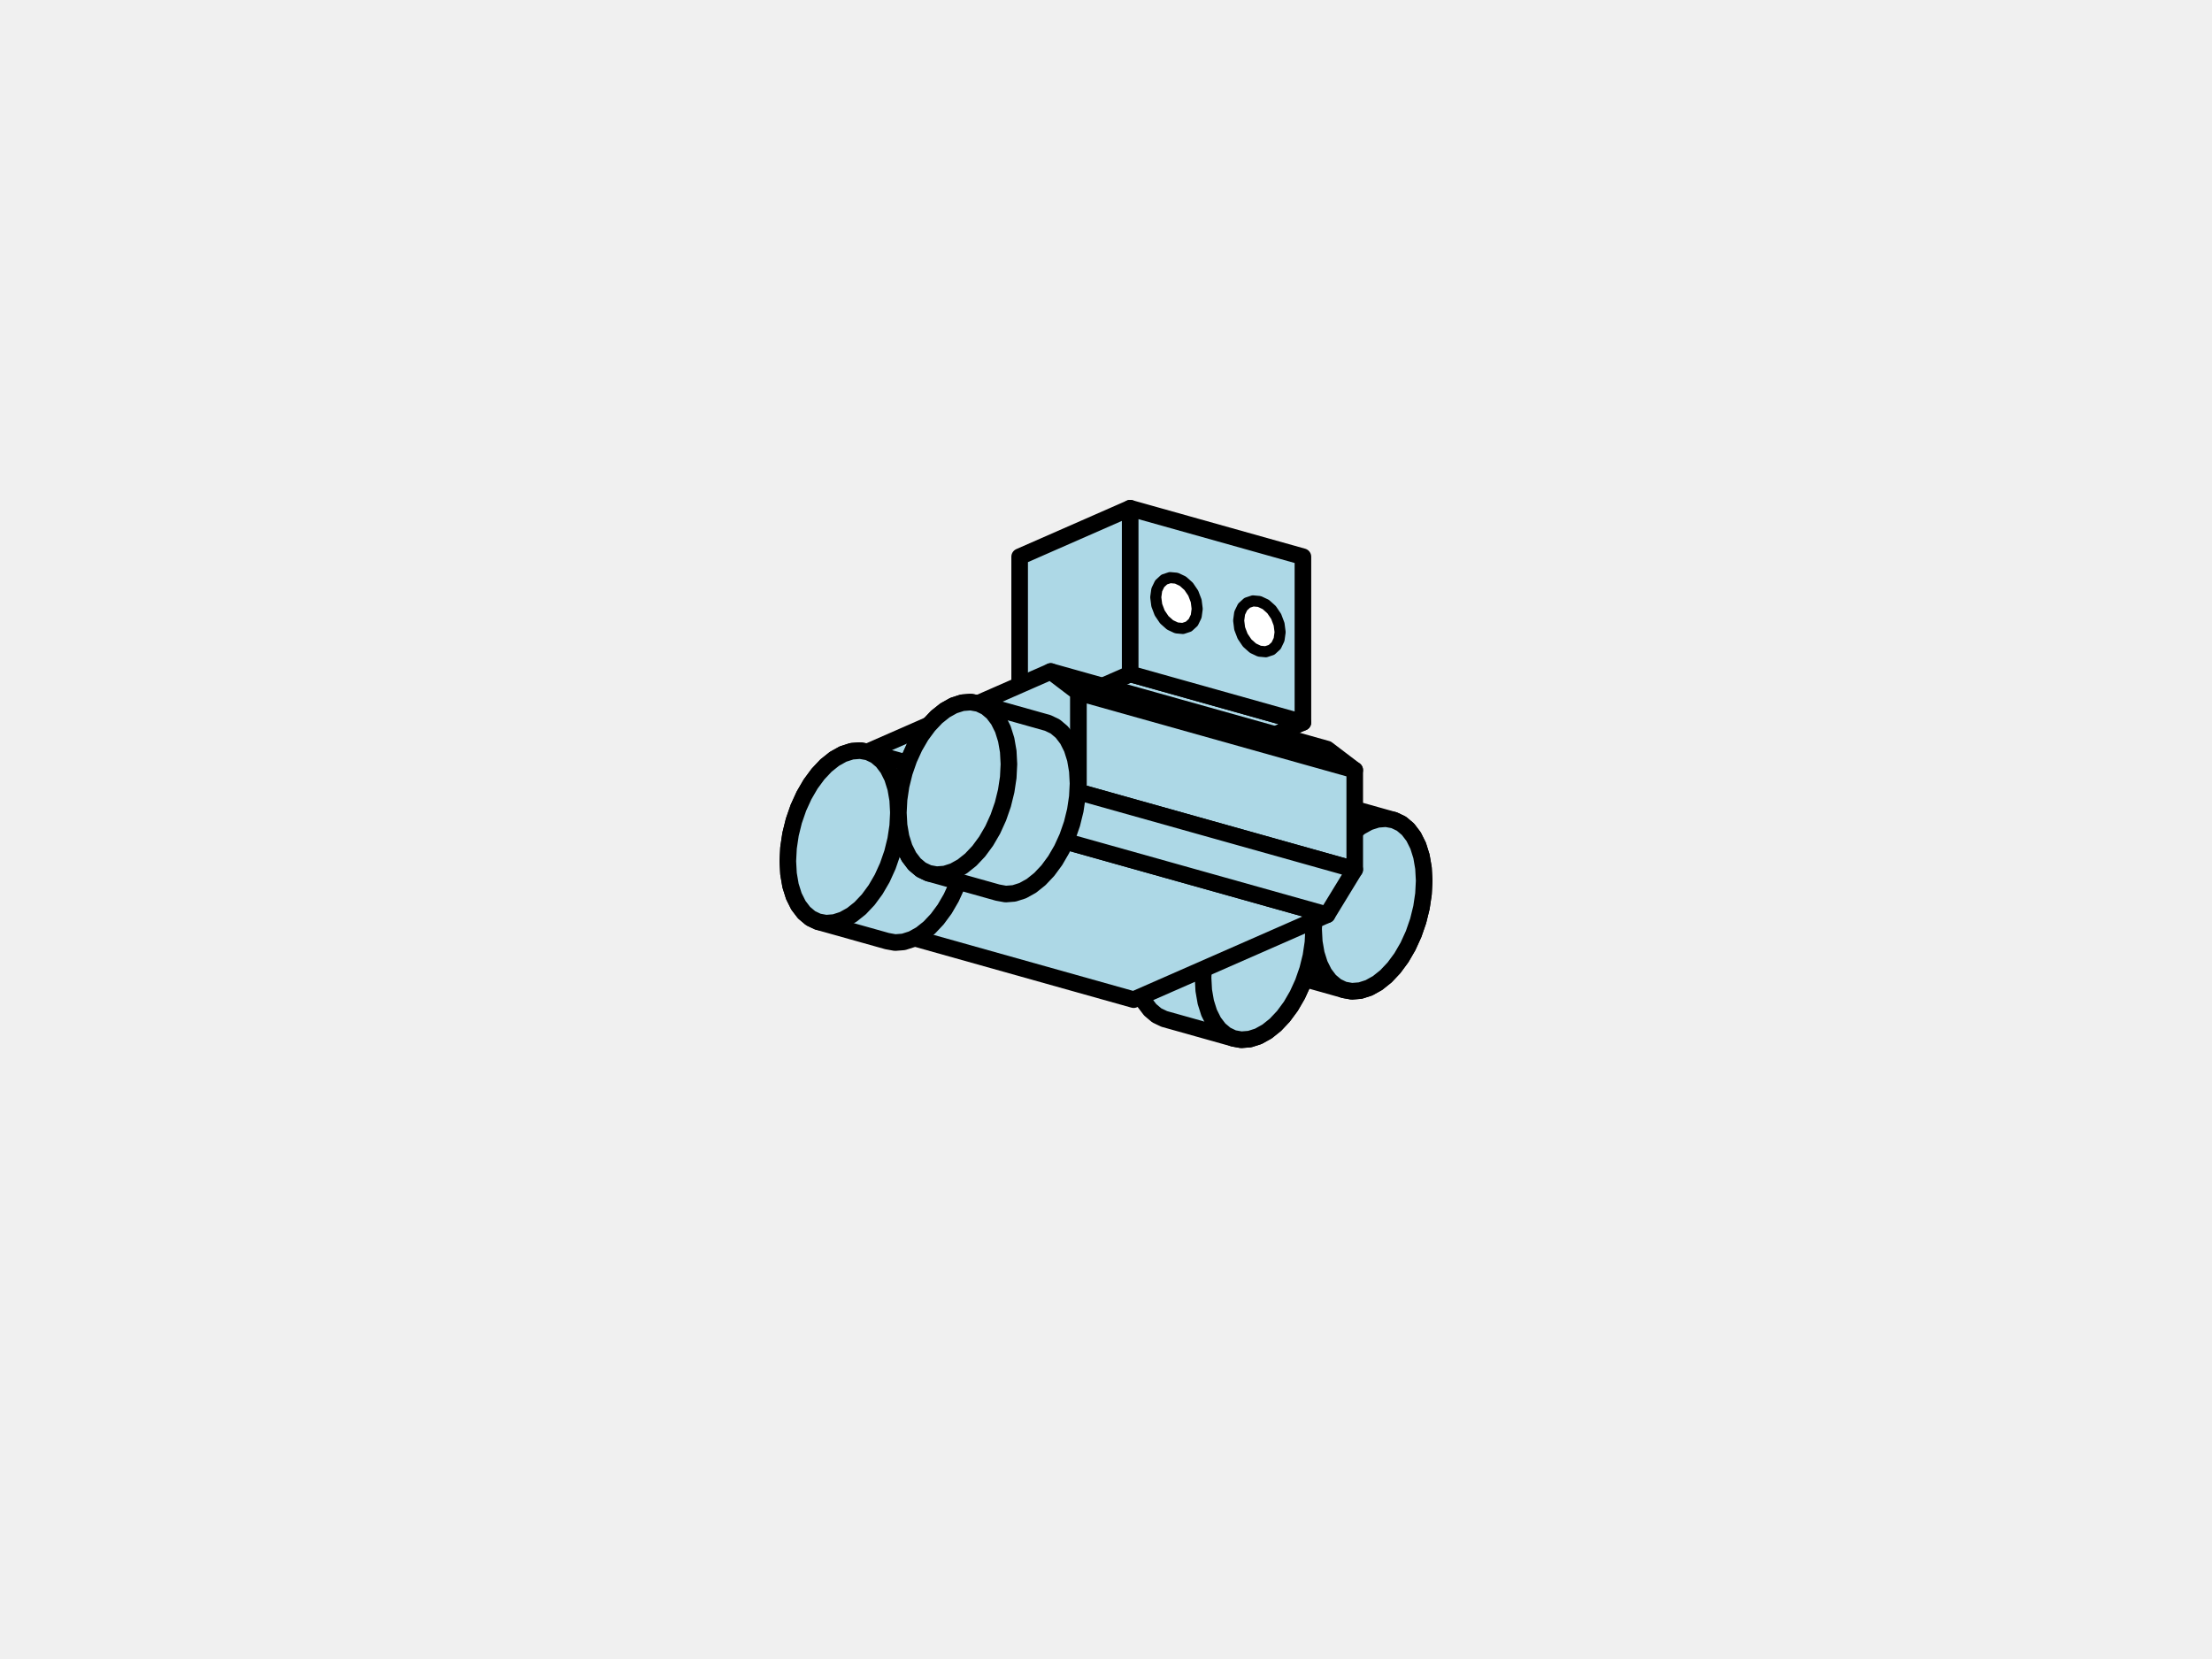
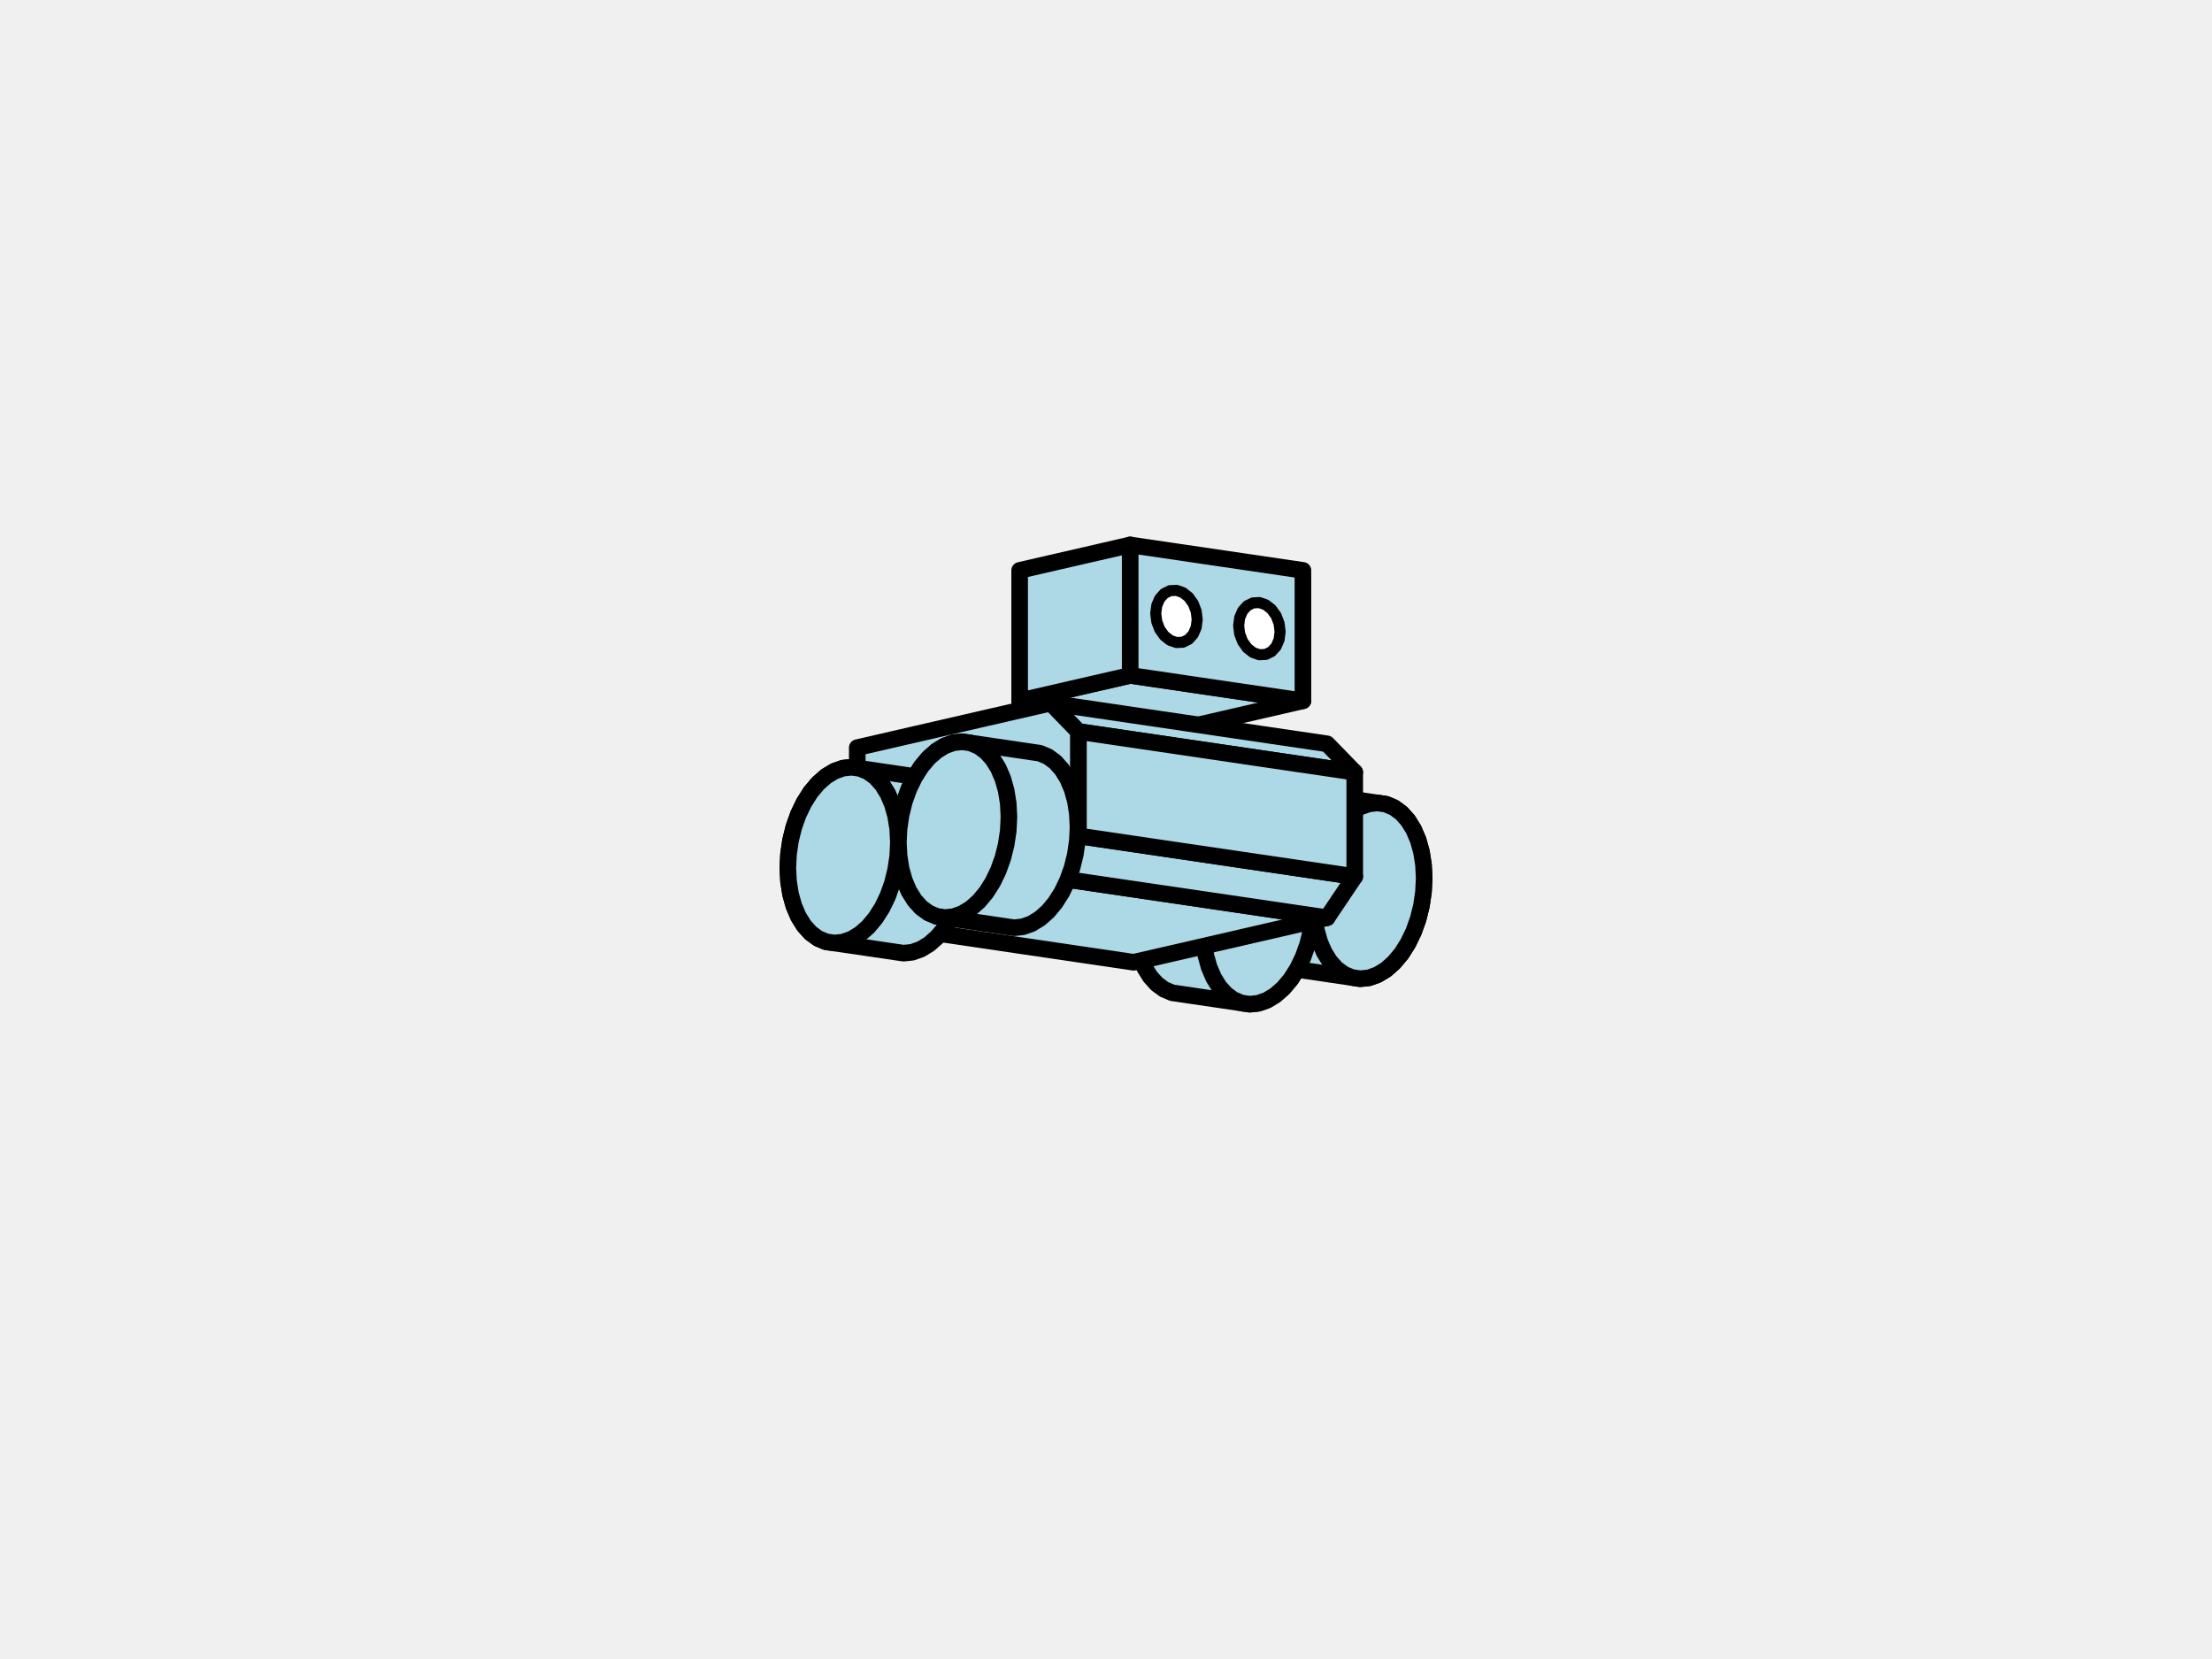
<svg xmlns="http://www.w3.org/2000/svg" viewBox="0 0 800 600">
-   <polygon points="410.12,346.59 410.37,341.79 411.10,336.90 412.30,332.03 413.94,327.30 415.98,322.83 418.36,318.73 421.03,315.10 423.93,312.03 426.98,309.60 430.11,307.86 433.24,306.85 436.29,306.61 439.19,307.14 464.17,314.16 466.85,315.44 469.23,317.45 471.27,320.13 472.91,323.42 474.11,327.24 474.84,331.49 475.09,336.07 474.84,340.86 474.11,345.75 472.91,350.62 471.27,355.35 469.23,359.82 466.85,363.92 464.17,367.55 461.28,370.62 458.23,373.06 455.10,374.80 451.97,375.80 448.92,376.04 446.02,375.52 421.03,368.50 418.36,367.22 415.98,365.21 413.94,362.53 412.30,359.24 411.10,355.42 410.37,351.17" fill="#add8e6" stroke="black" stroke-width="6" stroke-linejoin="round" />
-   <polygon points="450.10,329.05 450.35,324.25 451.08,319.36 452.28,314.49 453.92,309.76 455.96,305.29 458.34,301.19 461.02,297.56 463.91,294.49 466.96,292.06 470.09,290.31 473.22,289.31 476.27,289.07 479.17,289.60 504.15,296.62 506.83,297.90 509.21,299.91 511.25,302.59 512.89,305.88 514.09,309.70 514.82,313.95 515.07,318.53 514.82,323.32 514.09,328.21 512.89,333.08 511.25,337.81 509.21,342.28 506.83,346.38 504.15,350.01 501.26,353.08 498.21,355.52 495.08,357.26 491.95,358.26 488.90,358.50 486.00,357.98 461.02,350.96 458.34,349.68 455.96,347.67 453.92,344.99 452.28,341.70 451.08,337.88 450.35,333.63" fill="#add8e6" stroke="black" stroke-width="6" stroke-linejoin="round" />
-   <polygon points="475.09,336.07 474.84,331.49 474.11,327.24 472.91,323.42 471.27,320.13 469.23,317.45 466.85,315.44 464.17,314.16 461.28,313.63 458.23,313.87 455.10,314.87 451.97,316.61 448.92,319.05 446.02,322.12 443.35,325.75 440.96,329.85 438.93,334.32 437.29,339.05 436.09,343.92 435.35,348.81 435.11,353.61 435.35,358.18 436.09,362.44 437.29,366.25 438.93,369.54 440.96,372.22 443.35,374.23 446.02,375.52 448.92,376.04 451.97,375.80 455.10,374.80 458.23,373.06 461.28,370.62 464.17,367.55 466.85,363.92 469.23,359.82 471.27,355.35 472.91,350.62 474.11,345.75 474.84,340.86" fill="#add8e6" stroke="black" stroke-width="6" stroke-linejoin="round" />
-   <polygon points="515.07,318.53 514.82,313.95 514.09,309.70 512.89,305.88 511.25,302.59 509.21,299.91 506.83,297.90 504.15,296.62 501.26,296.09 498.21,296.33 495.08,297.33 491.95,299.07 488.90,301.51 486.00,304.58 483.33,308.21 480.94,312.31 478.91,316.78 477.27,321.51 476.07,326.38 475.33,331.27 475.09,336.07 475.33,340.64 476.07,344.90 477.27,348.71 478.91,352.00 480.94,354.68 483.33,356.69 486.00,357.98 488.90,358.50 491.95,358.26 495.08,357.26 498.21,355.52 501.26,353.08 504.15,350.01 506.83,346.38 509.21,342.28 511.25,337.81 512.89,333.08 514.09,328.21 514.82,323.32" fill="#add8e6" stroke="black" stroke-width="6" stroke-linejoin="round" />
-   <polygon points="368.77,261.27 431.23,278.81 471.22,261.27 408.75,243.73" fill="#add8e6" stroke="black" stroke-width="6" stroke-linejoin="round" />
-   <polygon points="368.77,261.27 408.75,243.73 408.75,183.80 368.77,201.34" fill="#add8e6" stroke="black" stroke-width="6" stroke-linejoin="round" />
-   <polygon points="408.75,243.73 471.22,261.27 471.22,201.34 408.75,183.80" fill="#add8e6" stroke="black" stroke-width="6" stroke-linejoin="round" />
-   <polygon points="310.04,333.47 410.00,361.54 479.96,330.84 380.01,302.78" fill="#add8e6" stroke="black" stroke-width="6" stroke-linejoin="round" />
-   <polygon points="390.00,250.45 489.96,278.51 479.96,270.91 380.01,242.85" fill="#add8e6" stroke="black" stroke-width="6" stroke-linejoin="round" />
-   <polygon points="390.00,286.41 489.96,314.47 489.96,278.51 390.00,250.45" fill="#add8e6" stroke="black" stroke-width="6" stroke-linejoin="round" />
-   <polygon points="310.04,333.47 380.01,302.78 390.00,286.41 390.00,250.45 380.01,242.85 310.04,273.54" fill="#add8e6" stroke="black" stroke-width="6" stroke-linejoin="round" />
-   <polygon points="380.01,302.78 479.96,330.84 489.96,314.47 390.00,286.41" fill="#add8e6" stroke="black" stroke-width="6" stroke-linejoin="round" />
-   <polygon points="284.93,311.44 285.18,306.64 285.91,301.75 287.11,296.88 288.75,292.15 290.79,287.68 293.17,283.58 295.85,279.95 298.74,276.88 301.79,274.45 304.92,272.70 308.05,271.70 311.10,271.46 314.00,271.99 338.98,279.01 341.66,280.29 344.04,282.30 346.08,284.98 347.72,288.27 348.92,292.08 349.65,296.34 349.90,300.92 349.65,305.71 348.92,310.60 347.72,315.47 346.08,320.20 344.04,324.67 341.66,328.77 338.98,332.40 336.09,335.47 333.04,337.91 329.91,339.65 326.78,340.65 323.73,340.89 320.83,340.36 295.85,333.35 293.17,332.07 290.79,330.06 288.75,327.38 287.11,324.09 285.91,320.27 285.18,316.02" fill="#add8e6" stroke="black" stroke-width="6" stroke-linejoin="round" />
-   <polygon points="324.91,293.90 325.16,289.10 325.89,284.21 327.09,279.34 328.73,274.61 330.77,270.14 333.15,266.04 335.83,262.41 338.72,259.34 341.77,256.91 344.90,255.16 348.03,254.16 351.08,253.92 353.98,254.45 378.97,261.47 381.64,262.75 384.02,264.76 386.06,267.44 387.70,270.73 388.90,274.54 389.63,278.80 389.88,283.37 389.63,288.17 388.90,293.06 387.70,297.93 386.06,302.66 384.02,307.13 381.64,311.23 378.97,314.86 376.07,317.93 373.02,320.37 369.89,322.11 366.76,323.11 363.71,323.35 360.81,322.82 335.83,315.81 333.15,314.53 330.77,312.52 328.73,309.84 327.09,306.55 325.89,302.73 325.16,298.48" fill="#add8e6" stroke="black" stroke-width="6" stroke-linejoin="round" />
-   <polygon points="324.91,293.90 324.67,289.32 323.93,285.07 322.73,281.25 321.09,277.96 319.06,275.28 316.67,273.27 314.00,271.99 311.10,271.46 308.05,271.70 304.92,272.70 301.79,274.45 298.74,276.88 295.85,279.95 293.17,283.58 290.79,287.68 288.75,292.15 287.11,296.88 285.91,301.75 285.18,306.64 284.93,311.44 285.18,316.02 285.91,320.27 287.11,324.09 288.75,327.38 290.79,330.06 293.17,332.07 295.85,333.35 298.74,333.88 301.79,333.64 304.92,332.63 308.05,330.89 311.10,328.46 314.00,325.39 316.67,321.76 319.06,317.66 321.09,313.19 322.73,308.46 323.93,303.59 324.67,298.69" fill="#add8e6" stroke="black" stroke-width="6" stroke-linejoin="round" />
-   <polygon points="364.89,276.36 364.65,271.78 363.91,267.53 362.71,263.71 361.07,260.42 359.04,257.74 356.65,255.73 353.98,254.45 351.08,253.92 348.03,254.16 344.90,255.16 341.77,256.91 338.72,259.34 335.83,262.41 333.15,266.04 330.77,270.14 328.73,274.61 327.09,279.34 325.89,284.21 325.16,289.10 324.91,293.90 325.16,298.48 325.89,302.73 327.09,306.55 328.73,309.84 330.77,312.52 333.15,314.53 335.83,315.81 338.72,316.34 341.77,316.10 344.90,315.09 348.03,313.35 351.08,310.92 353.98,307.85 356.65,304.22 359.04,300.12 361.07,295.65 362.71,290.92 363.91,286.05 364.65,281.15" fill="#add8e6" stroke="black" stroke-width="6" stroke-linejoin="round" />
-   <polygon points="447.98,224.42 448.34,221.74 449.41,219.53 451.07,218.01 453.16,217.32 455.47,217.53 457.79,218.62 459.88,220.49 461.54,222.94 462.60,225.75 462.97,228.63 462.60,231.30 461.54,233.51 459.88,235.03 457.79,235.72 455.47,235.51 453.16,234.42 451.07,232.56 449.41,230.10 448.34,227.30" fill="white" stroke="black" stroke-width="4" stroke-linejoin="round" />
-   <polygon points="417.99,216.00 418.36,213.32 419.42,211.12 421.08,209.59 423.17,208.90 425.49,209.11 427.80,210.20 429.89,212.07 431.55,214.52 432.62,217.33 432.98,220.21 432.62,222.88 431.55,225.09 429.89,226.61 427.80,227.30 425.49,227.09 423.17,226.00 421.08,224.14 419.42,221.68 418.36,218.88" fill="white" stroke="black" stroke-width="4" stroke-linejoin="round" />
+   <polygon points="410.12,332.31 410.37,327.34 411.10,322.37 412.30,317.53 413.94,312.95 415.98,308.73 418.36,304.97 421.03,301.78 423.93,299.22 426.98,297.37 430.11,296.26 433.24,295.93 458.23,299.61 461.28,300.06 464.17,301.28 466.85,303.24 469.23,305.90 471.27,309.18 472.91,313.01 474.11,317.30 474.84,321.93 475.09,326.79 474.84,331.77 474.11,336.74 472.91,341.57 471.27,346.16 469.23,350.38 466.85,354.13 464.17,357.33 461.28,359.88 458.23,361.74 455.10,362.85 451.97,363.18 426.98,359.50 423.93,359.05 421.03,357.83 418.36,355.86 415.98,353.21 413.94,349.92 412.30,346.09 411.10,341.81 410.37,337.18" fill="#add8e6" stroke="black" stroke-width="6" stroke-linejoin="round" />
+   <polygon points="450.10,323.11 450.35,318.13 451.08,313.16 452.28,308.33 453.92,303.74 455.96,299.52 458.34,295.77 461.02,292.57 463.91,290.02 466.96,288.16 470.09,287.05 473.22,286.72 498.21,290.40 501.26,290.85 504.15,292.07 506.83,294.04 509.21,296.69 511.25,299.98 512.89,303.81 514.09,308.09 514.82,312.72 515.07,317.59 514.82,322.56 514.09,327.53 512.89,332.37 511.25,336.95 509.21,341.17 506.83,344.93 504.15,348.12 501.26,350.68 498.21,352.53 495.08,353.64 491.95,353.97 466.96,350.29 463.91,349.84 461.02,348.62 458.34,346.66 455.96,344.00 453.92,340.72 452.28,336.89 451.08,332.60 450.35,327.97" fill="#add8e6" stroke="black" stroke-width="6" stroke-linejoin="round" />
+   <polygon points="475.09,326.79 474.84,321.93 474.11,317.30 472.91,313.01 471.27,309.18 469.23,305.90 466.85,303.24 464.17,301.28 461.28,300.06 458.23,299.61 455.10,299.94 451.97,301.05 448.92,302.90 446.02,305.46 443.35,308.65 440.96,312.41 438.93,316.63 437.29,321.22 436.09,326.05 435.35,331.02 435.11,336.00 435.35,340.86 436.09,345.49 437.29,349.77 438.93,353.61 440.96,356.89 443.35,359.55 446.02,361.51 448.92,362.73 451.97,363.18 455.10,362.85 458.23,361.74 461.28,359.88 464.17,357.33 466.85,354.13 469.23,350.38 471.27,346.16 472.91,341.57 474.11,336.74 474.84,331.77" fill="#add8e6" stroke="black" stroke-width="6" stroke-linejoin="round" />
+   <polygon points="515.07,317.59 514.82,312.72 514.09,308.09 512.89,303.81 511.25,299.98 509.21,296.69 506.83,294.04 504.15,292.07 501.26,290.85 498.21,290.40 495.08,290.74 491.95,291.84 488.90,293.70 486.00,296.25 483.33,299.45 480.94,303.20 478.91,307.43 477.27,312.01 476.07,316.85 475.33,321.81 475.09,326.79 475.33,331.65 476.07,336.29 477.27,340.57 478.91,344.40 480.94,347.68 483.33,350.34 486.00,352.30 488.90,353.52 491.95,353.97 495.08,353.64 498.21,352.53 501.26,350.68 504.15,348.12 506.83,344.93 509.21,341.17 511.25,336.95 512.89,332.37 514.09,327.53 514.82,322.56" fill="#add8e6" stroke="black" stroke-width="6" stroke-linejoin="round" />
+   <polygon points="368.77,253.46 431.23,262.67 471.22,253.46 408.75,244.26" fill="#add8e6" stroke="black" stroke-width="6" stroke-linejoin="round" />
+   <polygon points="368.77,253.46 408.75,244.26 408.75,197.08 368.77,206.28" fill="#add8e6" stroke="black" stroke-width="6" stroke-linejoin="round" />
+   <polygon points="408.75,244.26 471.22,253.46 471.22,206.28 408.75,197.08" fill="#add8e6" stroke="black" stroke-width="6" stroke-linejoin="round" />
+   <polygon points="310.04,333.29 410.00,348.02 479.96,331.91 380.01,317.18" fill="#add8e6" stroke="black" stroke-width="6" stroke-linejoin="round" />
+   <polygon points="390.00,264.56 489.96,279.29 479.96,269.01 380.01,254.28" fill="#add8e6" stroke="black" stroke-width="6" stroke-linejoin="round" />
+   <polygon points="380.01,317.18 479.96,331.91 489.96,317.03 390.00,302.30" fill="#add8e6" stroke="black" stroke-width="6" stroke-linejoin="round" />
+   <polygon points="390.00,302.30 489.96,317.03 489.96,279.29 390.00,264.56" fill="#add8e6" stroke="black" stroke-width="6" stroke-linejoin="round" />
+   <polygon points="310.04,333.29 380.01,317.18 390.00,302.30 390.00,264.56 380.01,254.28 310.04,270.39" fill="#add8e6" stroke="black" stroke-width="6" stroke-linejoin="round" />
+   <polygon points="284.93,313.87 285.18,308.89 285.91,303.92 287.11,299.09 288.75,294.50 290.79,290.28 293.17,286.52 295.85,283.33 298.74,280.77 301.79,278.92 304.92,277.81 308.05,277.48 333.04,281.16 336.09,281.61 338.98,282.83 341.66,284.80 344.04,287.45 346.08,290.74 347.72,294.57 348.92,298.85 349.65,303.48 349.90,308.34 349.65,313.32 348.92,318.29 347.72,323.12 346.08,327.71 344.04,331.93 341.66,335.69 338.98,338.88 336.09,341.44 333.04,343.29 329.91,344.40 326.78,344.73 301.79,341.05 298.74,340.60 295.85,339.38 293.17,337.41 290.79,334.76 288.75,331.47 287.11,327.64 285.91,323.36 285.18,318.73" fill="#add8e6" stroke="black" stroke-width="6" stroke-linejoin="round" />
+   <polygon points="324.91,304.66 325.16,299.68 325.89,294.72 327.09,289.88 328.73,285.29 330.77,281.07 333.15,277.32 335.83,274.12 338.72,271.57 341.77,269.71 344.90,268.61 348.03,268.27 373.02,271.96 376.07,272.41 378.97,273.63 381.64,275.59 384.02,278.25 386.06,281.53 387.70,285.36 388.90,289.64 389.63,294.27 389.88,299.14 389.63,304.11 388.90,309.08 387.70,313.92 386.06,318.50 384.02,322.73 381.64,326.48 378.97,329.68 376.07,332.23 373.02,334.09 369.89,335.19 366.76,335.53 341.77,331.84 338.72,331.39 335.83,330.17 333.15,328.21 330.77,325.55 328.73,322.27 327.09,318.44 325.89,314.16 325.16,309.52" fill="#add8e6" stroke="black" stroke-width="6" stroke-linejoin="round" />
+   <polygon points="324.91,304.66 324.67,299.80 323.93,295.17 322.73,290.88 321.09,287.05 319.06,283.77 316.67,281.11 314.00,279.15 311.10,277.93 308.05,277.48 304.92,277.81 301.79,278.92 298.74,280.77 295.85,283.33 293.17,286.52 290.79,290.28 288.75,294.50 287.11,299.09 285.91,303.92 285.18,308.89 284.93,313.87 285.18,318.73 285.91,323.36 287.11,327.64 288.75,331.47 290.79,334.76 293.17,337.41 295.85,339.38 298.74,340.60 301.79,341.05 304.92,340.72 308.05,339.61 311.10,337.75 314.00,335.20 316.67,332.00 319.06,328.25 321.09,324.03 322.73,319.44 323.93,314.61 324.67,309.64" fill="#add8e6" stroke="black" stroke-width="6" stroke-linejoin="round" />
+   <polygon points="364.89,295.46 364.65,290.59 363.91,285.96 362.71,281.68 361.07,277.85 359.04,274.56 356.65,271.91 353.98,269.94 351.08,268.72 348.03,268.27 344.90,268.61 341.77,269.71 338.72,271.57 335.83,274.12 333.15,277.32 330.77,281.07 328.73,285.29 327.09,289.88 325.89,294.72 325.16,299.68 324.91,304.66 325.16,309.52 325.89,314.16 327.09,318.44 328.73,322.27 330.77,325.55 333.15,328.21 335.83,330.17 338.72,331.39 341.77,331.84 344.90,331.51 348.03,330.40 351.08,328.55 353.98,325.99 356.65,322.80 359.04,319.04 361.07,314.82 362.71,310.24 363.91,305.40 364.65,300.43" fill="#add8e6" stroke="black" stroke-width="6" stroke-linejoin="round" />
+   <polygon points="447.98,226.26 448.34,223.40 449.41,220.92 451.07,219.08 453.16,218.05 455.47,217.93 457.79,218.73 459.88,220.38 461.54,222.71 462.60,225.50 462.97,228.47 462.60,231.33 461.54,233.80 459.88,235.65 457.79,236.68 455.47,236.80 453.16,236.00 451.07,234.35 449.41,232.02 448.34,229.23" fill="white" stroke="black" stroke-width="4" stroke-linejoin="round" />
+   <polygon points="417.99,221.84 418.36,218.98 419.42,216.50 421.08,214.66 423.17,213.63 425.49,213.51 427.80,214.31 429.89,215.96 431.55,218.29 432.62,221.08 432.98,224.05 432.62,226.91 431.55,229.38 429.89,231.23 427.80,232.26 425.49,232.38 423.17,231.58 421.08,229.93 419.42,227.60 418.36,224.81" fill="white" stroke="black" stroke-width="4" stroke-linejoin="round" />
</svg>
